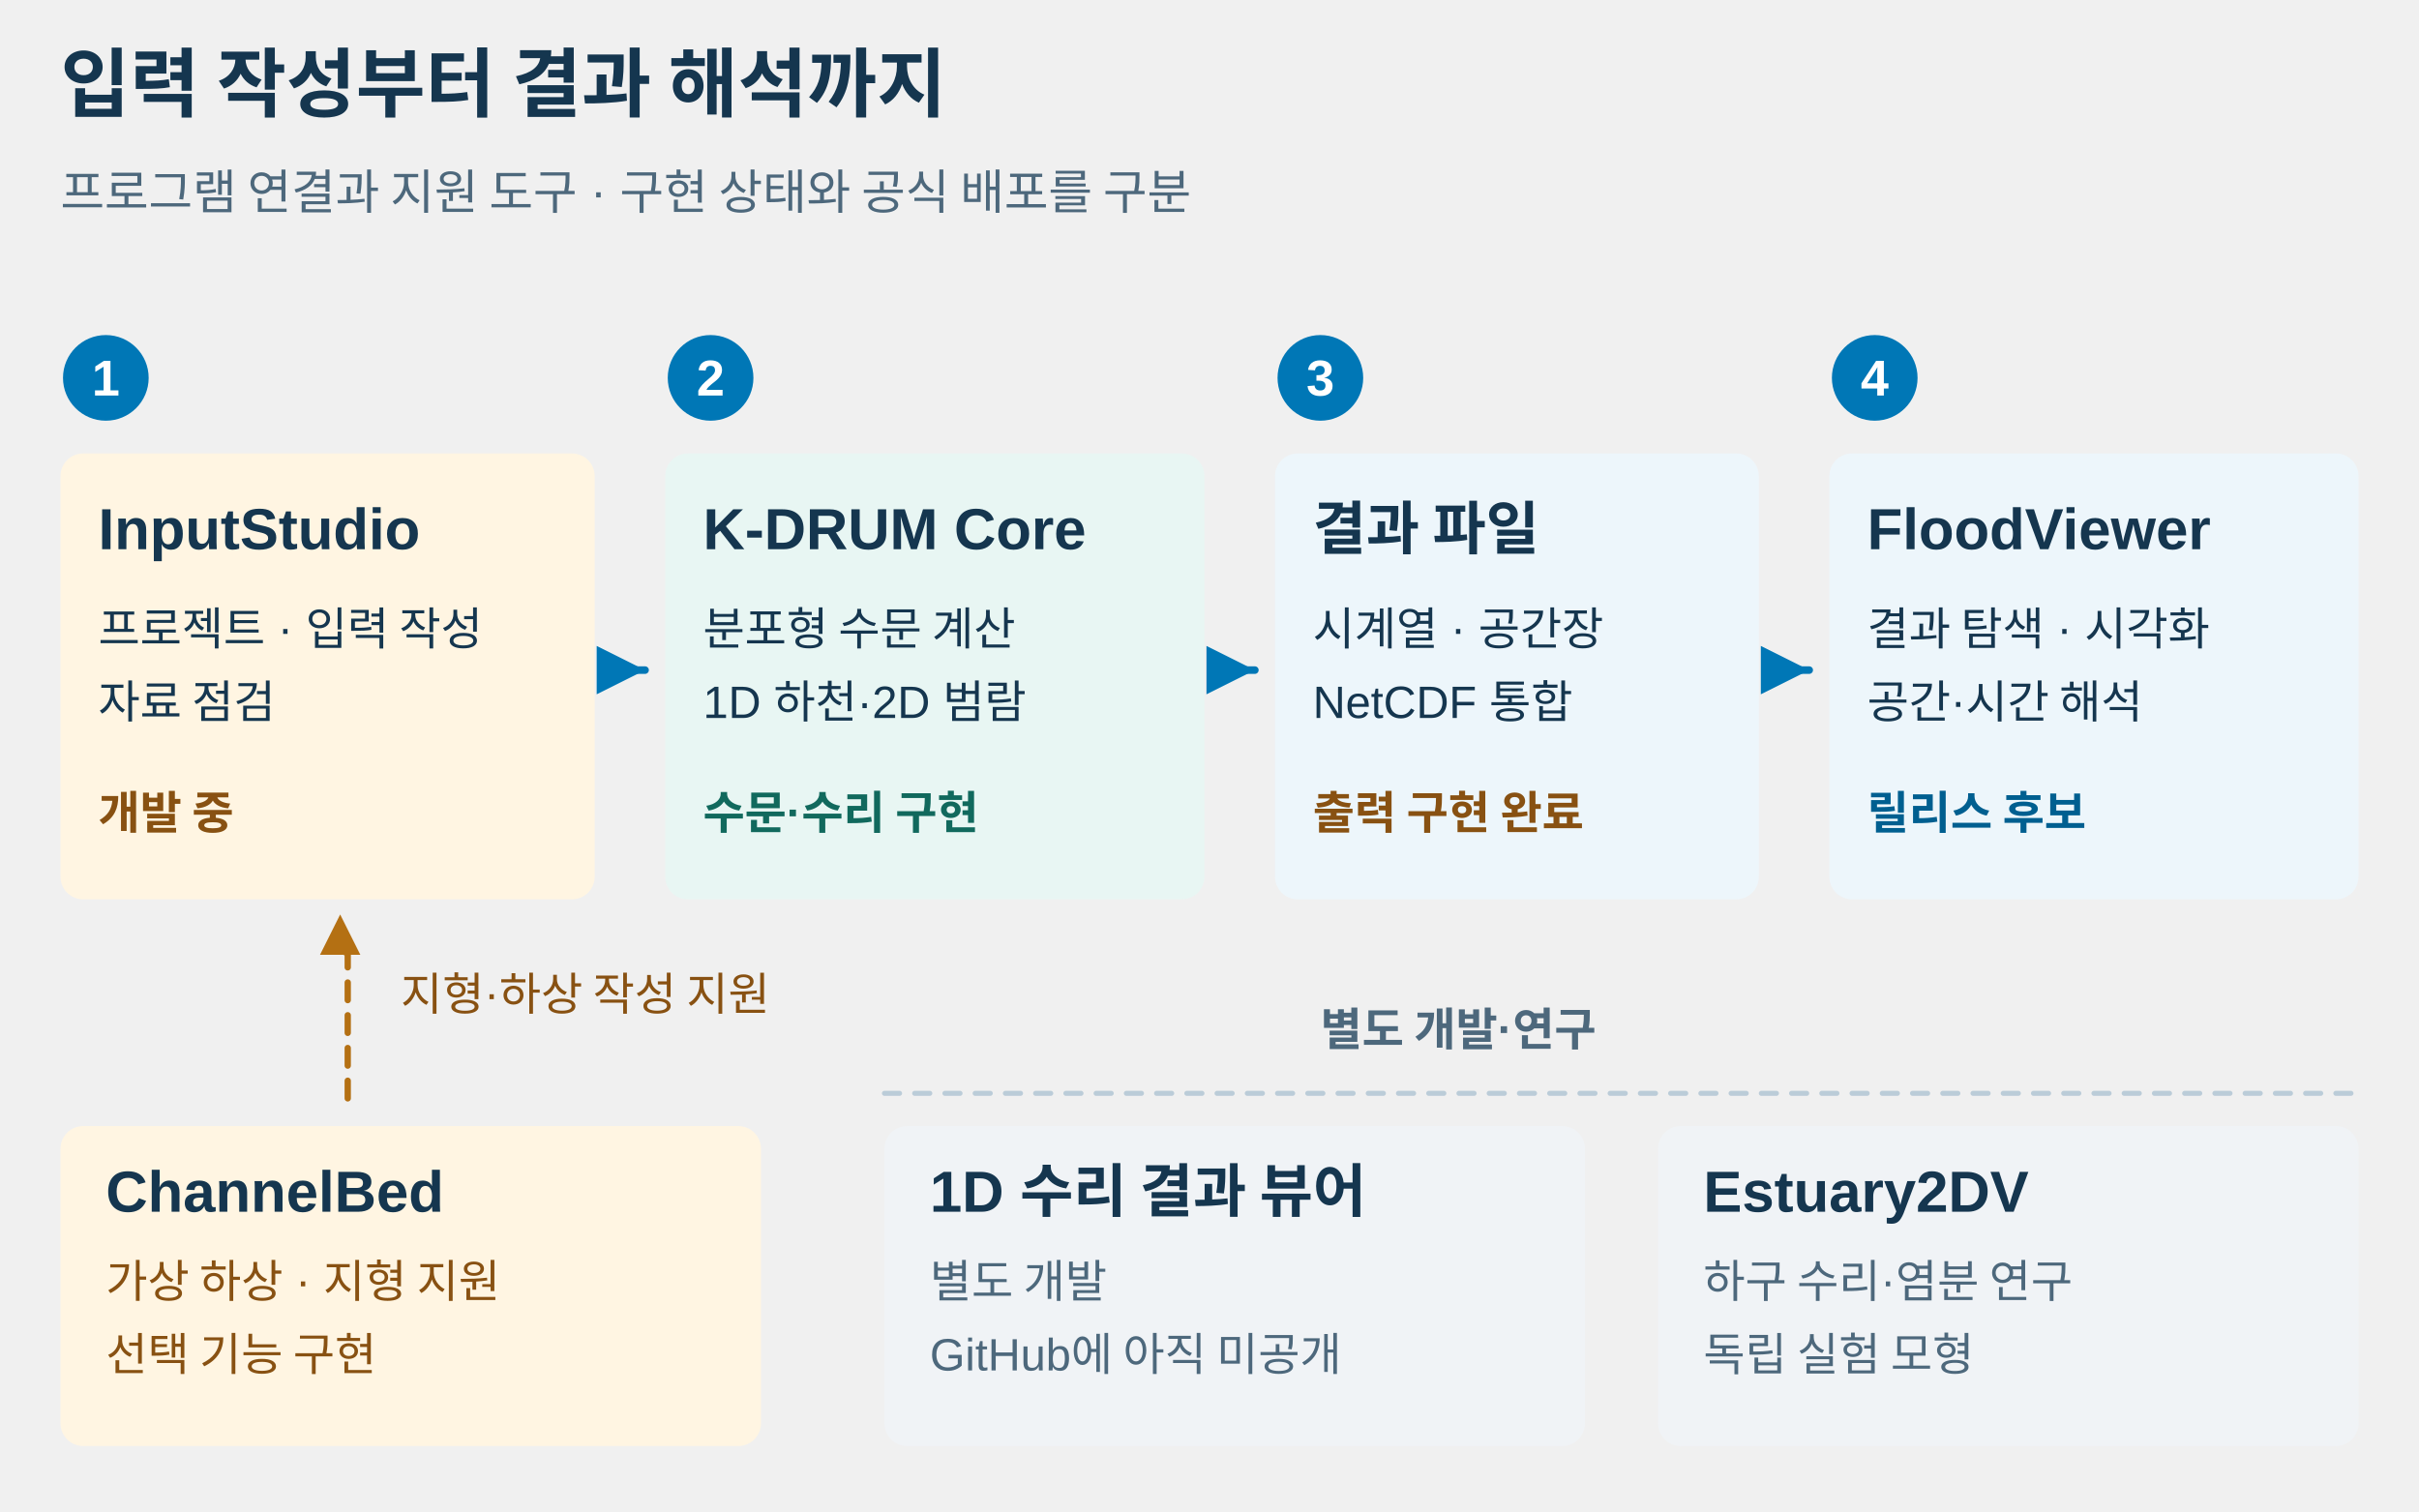
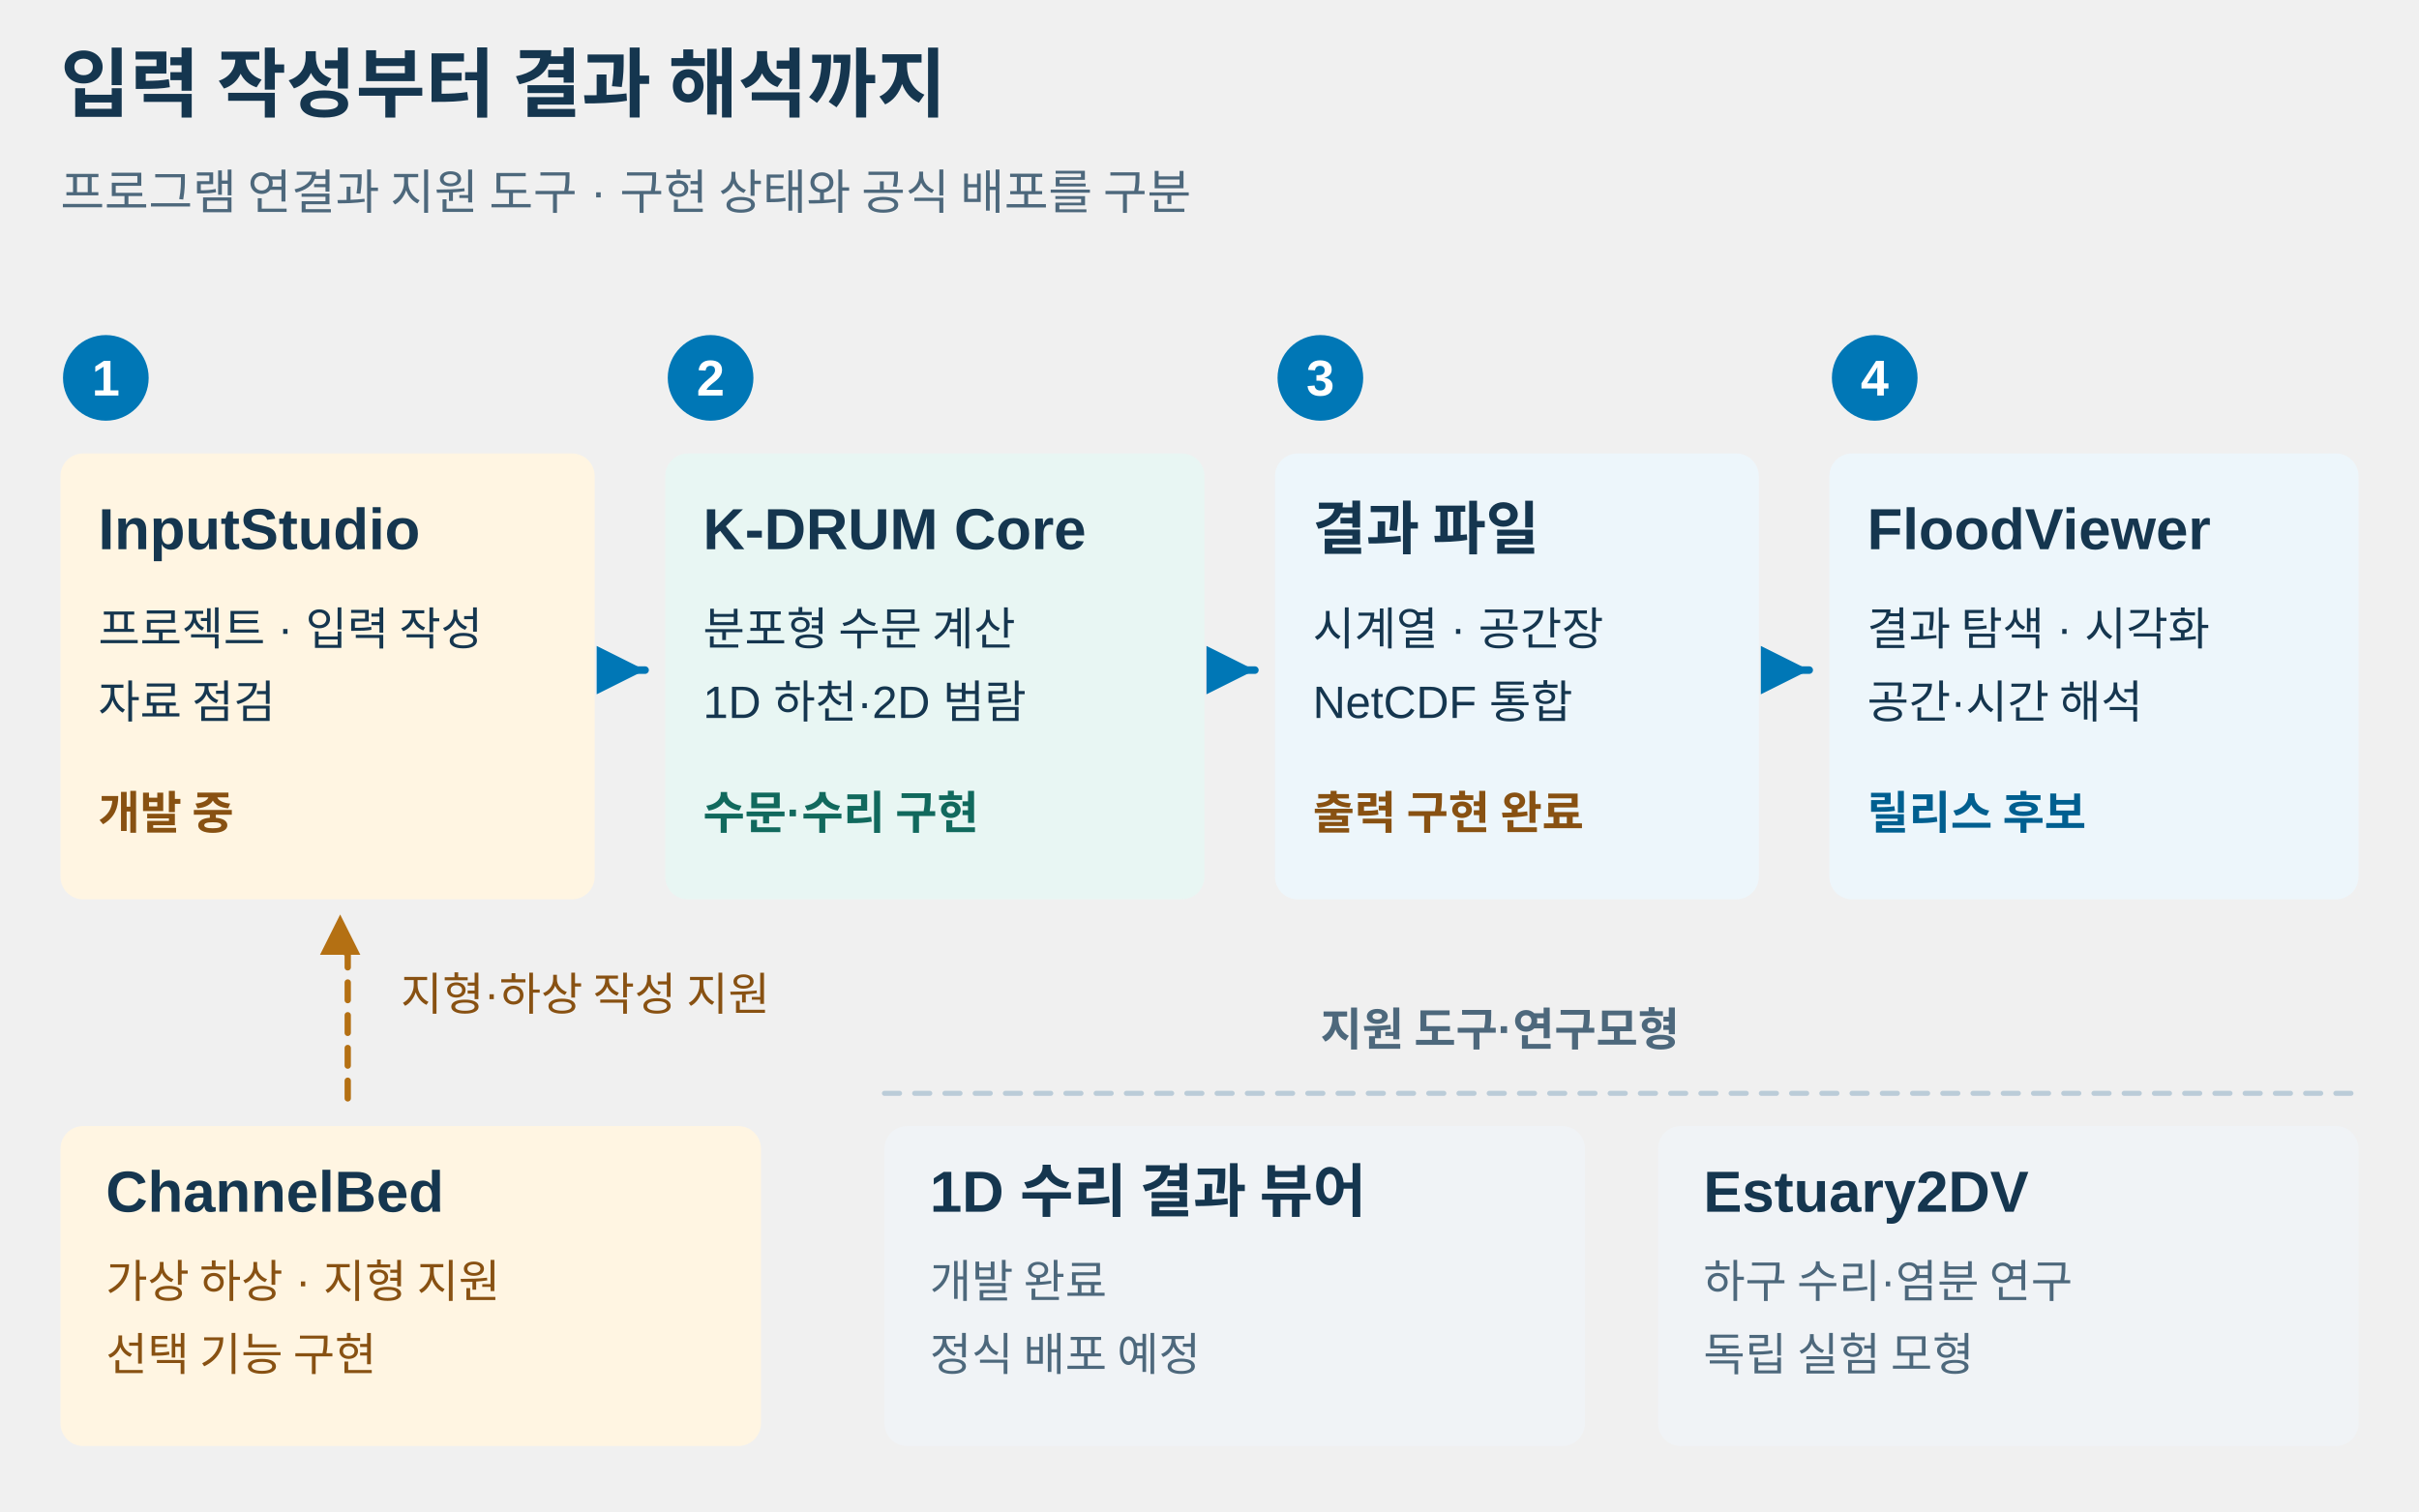
<svg xmlns="http://www.w3.org/2000/svg" width="960" height="600" viewBox="0 0 960 600" role="img" aria-labelledby="program-workflow-ko-title program-workflow-ko-desc" lang="ko">
  <defs>
    <marker id="program-workflow-ko-blue-arrow" viewBox="0 0 10 10" refX="9" refY="5" markerWidth="8" markerHeight="8" orient="auto-start-reverse">
      <path d="M1 1 L9 5 L1 9 Z" fill="#0077b6" />
    </marker>
    <marker id="program-workflow-ko-blue-back" viewBox="0 0 10 10" refX="9" refY="5" markerWidth="8" markerHeight="8" orient="auto-start-reverse">
      <path d="M1 1 L9 5 L1 9 Z" fill="#0077b6" />
    </marker>
    <marker id="program-workflow-ko-teal-arrow" viewBox="0 0 10 10" refX="9" refY="5" markerWidth="8" markerHeight="8" orient="auto-start-reverse">
      <path d="M1 1 L9 5 L1 9 Z" fill="#13878c" />
    </marker>
    <marker id="program-workflow-ko-teal-back" viewBox="0 0 10 10" refX="9" refY="5" markerWidth="8" markerHeight="8" orient="auto-start-reverse">
      <path d="M1 1 L9 5 L1 9 Z" fill="#13878c" />
    </marker>
    <marker id="program-workflow-ko-amber-arrow" viewBox="0 0 10 10" refX="9" refY="5" markerWidth="8" markerHeight="8" orient="auto-start-reverse">
      <path d="M1 1 L9 5 L1 9 Z" fill="#b47013" />
    </marker>
    <marker id="program-workflow-ko-amber-back" viewBox="0 0 10 10" refX="9" refY="5" markerWidth="8" markerHeight="8" orient="auto-start-reverse">
      <path d="M1 1 L9 5 L1 9 Z" fill="#b47013" />
    </marker>
  </defs>
  <g font-family="Pretendard, Noto Sans KR, Malgun Gothic, Arial, sans-serif" stroke-linecap="round" stroke-linejoin="round">
    <text x="24" y="44" font-size="30" font-weight="700" fill="#15364f" text-anchor="start">입력 작성부터 결과 해석까지</text>
    <text x="24" y="83" font-size="19" font-weight="400" fill="#4d687c" text-anchor="start">프로그램 연결과 지원 도구 · 구현 상태와 공식 배포를 구분</text>
    <circle cx="42" cy="150" r="17" fill="#0077b6" stroke="none" stroke-width="2" />
    <text x="42" y="157" font-size="20" font-weight="700" fill="#ffffff" text-anchor="middle">1</text>
    <rect x="24" y="180" width="212" height="177" rx="9" fill="#fff5e2" stroke="none" stroke-width="1.8" />
    <text x="39" y="218" font-size="23" font-weight="700" fill="#15364f" text-anchor="start">InputStudio</text>
    <text x="39" y="256" font-size="18" font-weight="400" fill="#15364f" text-anchor="start">프로젝트 · 입력 작성</text>
    <text x="39" y="285" font-size="18" font-weight="400" fill="#15364f" text-anchor="start">자료 점검</text>
    <text x="39" y="329" font-size="18" font-weight="700" fill="#885112" text-anchor="start">개발 중</text>
    <line x1="242" y1="266" x2="256" y2="266" stroke="#0077b6" stroke-width="3" marker-end="url(#program-workflow-ko-blue-arrow)" />
    <circle cx="282" cy="150" r="17" fill="#0077b6" stroke="none" stroke-width="2" />
    <text x="282" y="157" font-size="20" font-weight="700" fill="#ffffff" text-anchor="middle">2</text>
    <rect x="264" y="180" width="214" height="177" rx="9" fill="#e8f6f3" stroke="none" stroke-width="1.8" />
    <text x="279" y="218" font-size="23" font-weight="700" fill="#15364f" text-anchor="start">K-DRUM Core</text>
    <text x="279" y="256" font-size="18" font-weight="400" fill="#15364f" text-anchor="start">분포형 수문 계산</text>
    <text x="279" y="285" font-size="18" font-weight="400" fill="#15364f" text-anchor="start">1D 하천·2D 범람</text>
    <text x="279" y="329" font-size="18" font-weight="700" fill="#11695d" text-anchor="start">수문·수리 구현</text>
    <line x1="484" y1="266" x2="498" y2="266" stroke="#0077b6" stroke-width="3" marker-end="url(#program-workflow-ko-blue-arrow)" />
    <circle cx="524" cy="150" r="17" fill="#0077b6" stroke="none" stroke-width="2" />
    <text x="524" y="157" font-size="20" font-weight="700" fill="#ffffff" text-anchor="middle">3</text>
    <rect x="506" y="180" width="192" height="177" rx="9" fill="#edf6fb" stroke="none" stroke-width="1.8" />
    <text x="521" y="218" font-size="23" font-weight="700" fill="#15364f" text-anchor="start">결과 파일</text>
    <text x="521" y="256" font-size="18" font-weight="400" fill="#15364f" text-anchor="start">시계열 · 공간장</text>
    <text x="521" y="285" font-size="18" font-weight="400" fill="#15364f" text-anchor="start">NetCDF 통합</text>
    <text x="521" y="329" font-size="18" font-weight="700" fill="#885112" text-anchor="start">출력 구현 완료</text>
    <line x1="704" y1="266" x2="718" y2="266" stroke="#0077b6" stroke-width="3" marker-end="url(#program-workflow-ko-blue-arrow)" />
    <circle cx="744" cy="150" r="17" fill="#0077b6" stroke="none" stroke-width="2" />
    <text x="744" y="157" font-size="20" font-weight="700" fill="#ffffff" text-anchor="middle">4</text>
    <rect x="726" y="180" width="210" height="177" rx="9" fill="#edf6fb" stroke="none" stroke-width="1.8" />
    <text x="741" y="218" font-size="23" font-weight="700" fill="#15364f" text-anchor="start">FloodViewer</text>
    <text x="741" y="256" font-size="18" font-weight="400" fill="#15364f" text-anchor="start">결과 탐색 · 시각화</text>
    <text x="741" y="285" font-size="18" font-weight="400" fill="#15364f" text-anchor="start">공간·시간 해석</text>
    <text x="741" y="329" font-size="18" font-weight="700" fill="#005f90" text-anchor="start">릴리스 후보</text>
    <path d="M138 436 V378 H135 V363" fill="none" stroke="#b47013" stroke-width="2.5" stroke-dasharray="7 6" marker-end="url(#program-workflow-ko-amber-arrow)" stroke-linecap="round" stroke-linejoin="round" />
    <text x="159" y="401" font-size="18" font-weight="400" fill="#885112" text-anchor="start">지형·하상 작성 지원</text>
    <line x1="351" y1="434" x2="936" y2="434" stroke="#bbccd8" stroke-width="2" stroke-dasharray="6 6" />
-     <text x="524" y="415" font-size="18" font-weight="700" fill="#4d687c" text-anchor="start">별도 개발·연구</text>
+     <text x="524" y="415" font-size="18" font-weight="700" fill="#4d687c" text-anchor="start">지원 도구·연구모형</text>
    <rect x="24" y="447" width="278" height="127" rx="9" fill="#fff5e2" stroke="none" stroke-width="1.8" />
    <text x="42" y="481" font-size="23" font-weight="700" fill="#15364f" text-anchor="start">ChannelBed</text>
    <text x="42" y="515" font-size="18" font-weight="400" fill="#885112" text-anchor="start">가상 하상 · 지형 지원</text>
    <text x="42" y="544" font-size="18" font-weight="400" fill="#885112" text-anchor="start">선택 기능 구현</text>
    <rect x="351" y="447" width="278" height="127" rx="9" fill="#f0f3f6" stroke="none" stroke-width="1.8" />
    <text x="369" y="481" font-size="23" font-weight="700" fill="#15364f" text-anchor="start">1D 수리 결과 뷰어</text>
-     <text x="369" y="515" font-size="18" font-weight="400" fill="#4d687c" text-anchor="start">별도 개발</text>
-     <text x="369" y="544" font-size="18" font-weight="400" fill="#4d687c" text-anchor="start">GitHub에 아직 미공개</text>
+     <text x="369" y="515" font-size="18" font-weight="400" fill="#4d687c" text-anchor="start">개발 완료</text>
+     <text x="369" y="544" font-size="18" font-weight="400" fill="#4d687c" text-anchor="start">정식 배포 예정</text>
    <rect x="658" y="447" width="278" height="127" rx="9" fill="#f0f3f6" stroke="none" stroke-width="1.8" />
    <text x="676" y="481" font-size="23" font-weight="700" fill="#15364f" text-anchor="start">Estuary2DV</text>
    <text x="676" y="515" font-size="18" font-weight="400" fill="#4d687c" text-anchor="start">하구 수리·염분 연구</text>
    <text x="676" y="544" font-size="18" font-weight="400" fill="#4d687c" text-anchor="start">독립 실험 모형</text>
  </g>
</svg>
